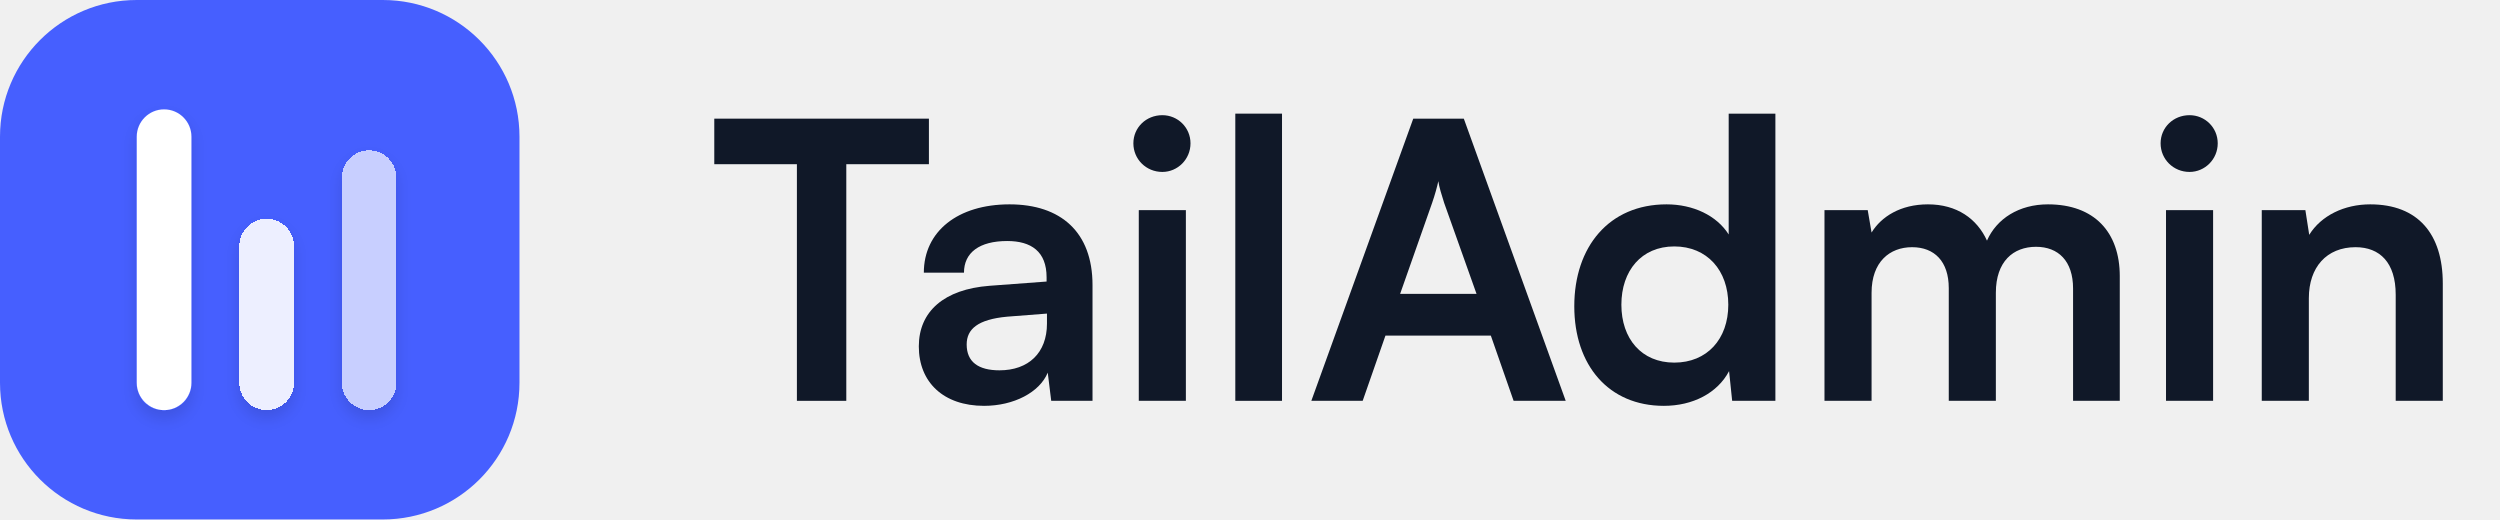
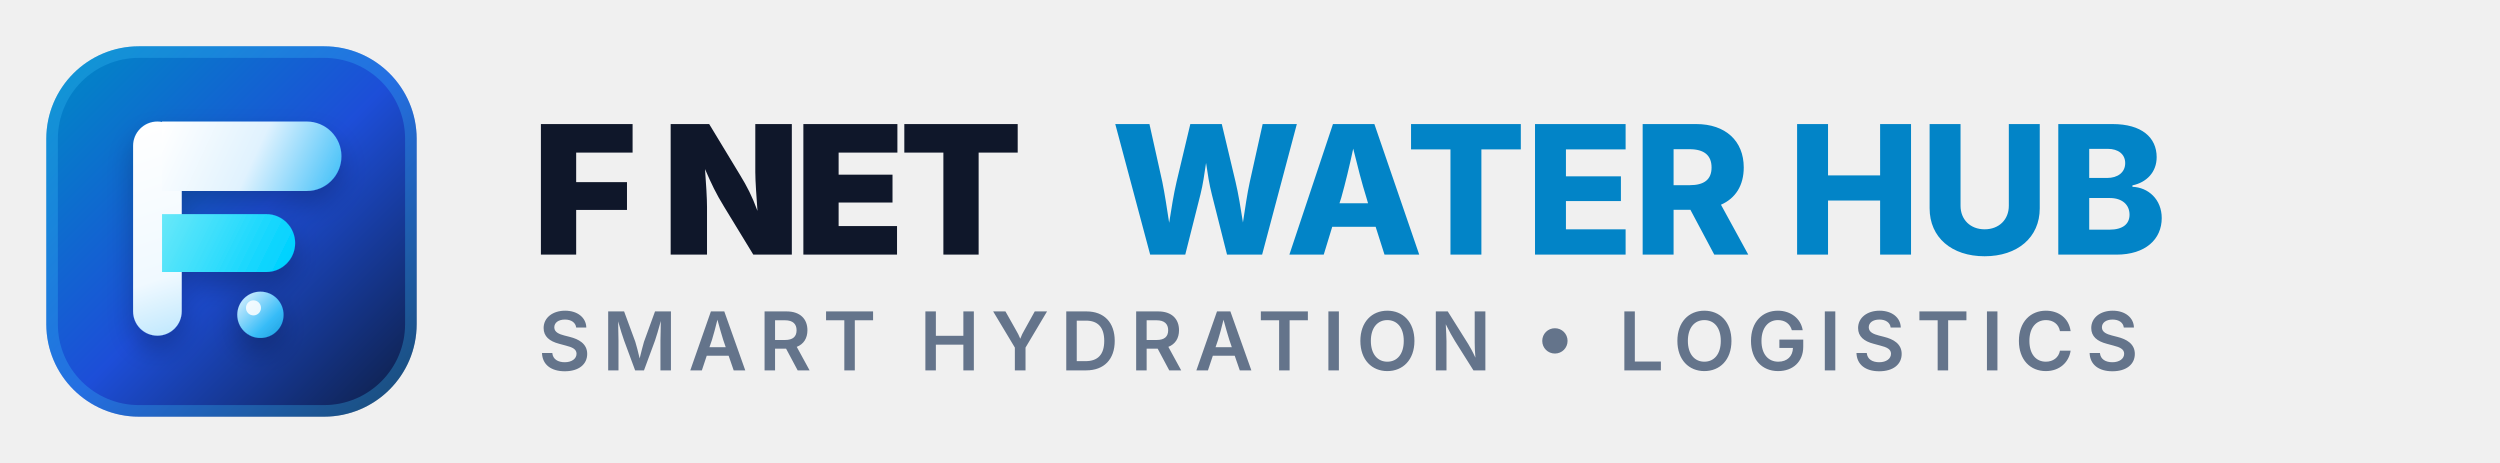
- <svg xmlns="http://www.w3.org/2000/svg" width="154" height="32" viewBox="0 0 154 32" fill="none">
-   <path d="M0 8.421C0 3.77 3.77 0 8.421 0H23.579C28.23 0 32 3.77 32 8.421V23.579C32 28.23 28.23 32 23.579 32H8.421C3.77 32 0 28.23 0 23.579V8.421Z" fill="#465FFF" />
-   <g filter="url(#filter0_d_1624_24907)">
-     <path d="M8.424 8.422C8.424 7.491 9.178 6.737 10.108 6.737V6.737C11.038 6.737 11.792 7.491 11.792 8.422V23.579C11.792 24.51 11.038 25.264 10.108 25.264V25.264C9.178 25.264 8.424 24.51 8.424 23.579V8.422Z" fill="white" />
-   </g>
-   <g filter="url(#filter1_d_1624_24907)">
-     <path d="M14.742 15.157C14.742 14.227 15.496 13.473 16.426 13.473V13.473C17.357 13.473 18.111 14.227 18.111 15.157V23.578C18.111 24.508 17.357 25.262 16.426 25.262V25.262C15.496 25.262 14.742 24.508 14.742 23.578V15.157Z" fill="white" fill-opacity="0.9" shape-rendering="crispEdges" />
-   </g>
-   <g filter="url(#filter2_d_1624_24907)">
-     <path d="M21.055 10.946C21.055 10.016 21.809 9.262 22.739 9.262V9.262C23.669 9.262 24.423 10.016 24.423 10.946V23.578C24.423 24.508 23.669 25.262 22.739 25.262V25.262C21.809 25.262 21.055 24.508 21.055 23.578V10.946Z" fill="white" fill-opacity="0.7" shape-rendering="crispEdges" />
-   </g>
-   <path d="M44 10.115H49.089V24.691H52.132V10.115H57.221V7.309H44V10.115Z" fill="#101828" />
-   <path d="M60.617 25C62.448 25 64.042 24.168 64.541 22.955L64.755 24.691H67.299V17.558C67.299 14.3 65.349 12.588 62.187 12.588C59.001 12.588 56.908 14.252 56.908 16.797H59.381C59.381 15.56 60.332 14.847 62.044 14.847C63.519 14.847 64.47 15.489 64.47 17.082V17.343L60.95 17.605C58.168 17.819 56.599 19.174 56.599 21.338C56.599 23.549 58.121 25 60.617 25ZM61.569 22.812C60.261 22.812 59.547 22.289 59.547 21.219C59.547 20.268 60.237 19.674 62.044 19.507L64.493 19.317V19.935C64.493 21.742 63.352 22.812 61.569 22.812Z" fill="#101828" />
-   <path d="M71.6 10.591C72.551 10.591 73.335 9.806 73.335 8.831C73.335 7.856 72.551 7.095 71.6 7.095C70.601 7.095 69.816 7.856 69.816 8.831C69.816 9.806 70.601 10.591 71.6 10.591ZM70.149 24.691H73.05V12.944H70.149V24.691Z" fill="#101828" />
-   <path d="M78.972 24.691V7H76.095V24.691H78.972Z" fill="#101828" />
-   <path d="M83.941 24.691L85.344 20.672H91.835L93.238 24.691H96.448L90.171 7.309H87.056L80.778 24.691H83.941ZM88.221 12.493C88.387 12.017 88.53 11.494 88.601 11.161C88.649 11.518 88.815 12.041 88.958 12.493L90.955 18.104H86.247L88.221 12.493Z" fill="#101828" />
-   <path d="M102.493 25C104.276 25 105.798 24.215 106.511 22.86L106.701 24.691H109.364V7H106.487V14.443C105.75 13.277 104.3 12.588 102.659 12.588C99.116 12.588 96.976 15.203 96.976 18.865C96.976 22.503 99.092 25 102.493 25ZM103.135 22.337C101.113 22.337 99.877 20.863 99.877 18.77C99.877 16.678 101.113 15.18 103.135 15.18C105.156 15.18 106.463 16.654 106.463 18.77C106.463 20.886 105.156 22.337 103.135 22.337Z" fill="#101828" />
-   <path d="M115.289 24.691V18.033C115.289 16.131 116.406 15.227 117.785 15.227C119.164 15.227 120.044 16.107 120.044 17.748V24.691H122.945V18.033C122.945 16.107 124.015 15.203 125.418 15.203C126.797 15.203 127.701 16.083 127.701 17.771V24.691H130.578V17.011C130.578 14.3 129.008 12.588 126.155 12.588C124.372 12.588 122.993 13.468 122.398 14.823C121.78 13.468 120.543 12.588 118.76 12.588C117.072 12.588 115.883 13.349 115.289 14.324L115.051 12.944H112.388V24.691H115.289Z" fill="#101828" />
-   <path d="M134.876 10.591C135.827 10.591 136.612 9.806 136.612 8.831C136.612 7.856 135.827 7.095 134.876 7.095C133.877 7.095 133.093 7.856 133.093 8.831C133.093 9.806 133.877 10.591 134.876 10.591ZM133.426 24.691H136.327V12.944H133.426V24.691Z" fill="#101828" />
-   <path d="M142.225 24.691V18.366C142.225 16.464 143.318 15.227 145.102 15.227C146.6 15.227 147.575 16.178 147.575 18.152V24.691H150.476V17.462C150.476 14.419 148.954 12.588 146.005 12.588C144.412 12.588 142.985 13.277 142.248 14.466L142.011 12.944H139.324V24.691H142.225Z" fill="#101828" />
+ <svg xmlns="http://www.w3.org/2000/svg" width="216" height="40" viewBox="0 0 216 40" fill="none">
  <defs>
-     <filter id="filter0_d_1624_24907" x="7.424" y="6.237" width="5.368" height="20.526" filterUnits="userSpaceOnUse" color-interpolation-filters="sRGB">
-       <feFlood flood-opacity="0" result="BackgroundImageFix" />
-       <feColorMatrix in="SourceAlpha" type="matrix" values="0 0 0 0 0 0 0 0 0 0 0 0 0 0 0 0 0 0 127 0" result="hardAlpha" />
-       <feOffset dy="0.5" />
-       <feGaussianBlur stdDeviation="0.5" />
-       <feComposite in2="hardAlpha" operator="out" />
-       <feColorMatrix type="matrix" values="0 0 0 0 0 0 0 0 0 0 0 0 0 0 0 0 0 0 0.12 0" />
-       <feBlend mode="normal" in2="BackgroundImageFix" result="effect1_dropShadow_1624_24907" />
-       <feBlend mode="normal" in="SourceGraphic" in2="effect1_dropShadow_1624_24907" result="shape" />
-     </filter>
-     <filter id="filter1_d_1624_24907" x="13.742" y="12.973" width="5.368" height="13.79" filterUnits="userSpaceOnUse" color-interpolation-filters="sRGB">
-       <feFlood flood-opacity="0" result="BackgroundImageFix" />
-       <feColorMatrix in="SourceAlpha" type="matrix" values="0 0 0 0 0 0 0 0 0 0 0 0 0 0 0 0 0 0 127 0" result="hardAlpha" />
-       <feOffset dy="0.5" />
-       <feGaussianBlur stdDeviation="0.5" />
-       <feComposite in2="hardAlpha" operator="out" />
-       <feColorMatrix type="matrix" values="0 0 0 0 0 0 0 0 0 0 0 0 0 0 0 0 0 0 0.12 0" />
-       <feBlend mode="normal" in2="BackgroundImageFix" result="effect1_dropShadow_1624_24907" />
-       <feBlend mode="normal" in="SourceGraphic" in2="effect1_dropShadow_1624_24907" result="shape" />
-     </filter>
-     <filter id="filter2_d_1624_24907" x="20.055" y="8.762" width="5.368" height="18" filterUnits="userSpaceOnUse" color-interpolation-filters="sRGB">
-       <feFlood flood-opacity="0" result="BackgroundImageFix" />
-       <feColorMatrix in="SourceAlpha" type="matrix" values="0 0 0 0 0 0 0 0 0 0 0 0 0 0 0 0 0 0 127 0" result="hardAlpha" />
-       <feOffset dy="0.5" />
-       <feGaussianBlur stdDeviation="0.5" />
-       <feComposite in2="hardAlpha" operator="out" />
-       <feColorMatrix type="matrix" values="0 0 0 0 0 0 0 0 0 0 0 0 0 0 0 0 0 0 0.12 0" />
-       <feBlend mode="normal" in2="BackgroundImageFix" result="effect1_dropShadow_1624_24907" />
-       <feBlend mode="normal" in="SourceGraphic" in2="effect1_dropShadow_1624_24907" result="shape" />
+     <linearGradient id="fnH_light" x1="0" y1="4" x2="32" y2="36" gradientUnits="userSpaceOnUse">
+       <stop offset="0%" stop-color="#0284C7" />
+       <stop offset="45%" stop-color="#1D4ED8" />
+       <stop offset="100%" stop-color="#0B1528" />
+     </linearGradient>
+     <linearGradient id="fnHSpine_light" x1="7" y1="7" x2="13" y2="25" gradientUnits="userSpaceOnUse">
+       <stop offset="0%" stop-color="#FFFFFF" />
+       <stop offset="70%" stop-color="#F0F9FF" />
+       <stop offset="100%" stop-color="#BAE6FD" />
+     </linearGradient>
+     <linearGradient id="fnHTop_light" x1="10" y1="7" x2="25" y2="14" gradientUnits="userSpaceOnUse">
+       <stop offset="0%" stop-color="#FFFFFF" />
+       <stop offset="50%" stop-color="#E0F2FE" />
+       <stop offset="100%" stop-color="#38BDF8" />
+     </linearGradient>
+     <linearGradient id="fnHMid_light" x1="10" y1="15" x2="20" y2="20" gradientUnits="userSpaceOnUse">
+       <stop offset="0%" stop-color="#67E8F9" />
+       <stop offset="100%" stop-color="#00D2FF" />
+     </linearGradient>
+     <linearGradient id="fnHPearl_light" x1="17" y1="21" x2="22" y2="26" gradientUnits="userSpaceOnUse">
+       <stop offset="0%" stop-color="#E0F2FE" />
+       <stop offset="50%" stop-color="#38BDF8" />
+       <stop offset="100%" stop-color="#0284C7" />
+     </linearGradient>
+     <filter id="fnHShadow_light" x="-15%" y="-15%" width="130%" height="130%">
+       <feDropShadow dx="0" dy="1.2" stdDeviation="1.2" flood-color="#000000" flood-opacity="0.25" />
    </filter>
  </defs>
+   <g transform="translate(4, 4)">
+     <rect width="32" height="32" rx="8" fill="url(#fnH_light)" />
+     <rect x="0.5" y="0.5" width="31" height="31" rx="7.5" stroke="#38BDF8" stroke-opacity="0.3" stroke-width="1" />
+     <g filter="url(#fnHShadow_light)">
+       <rect x="7.5" y="6.5" width="4.2" height="18.5" rx="2.1" fill="url(#fnHSpine_light)" />
+       <path d="M10 6.5            H 22.5            C 24.157 6.5 25.5 7.843 25.5 9.5            C 25.5 11.157 24.157 12.5 22.5 12.5            H 10            V 6.5 Z" fill="url(#fnHTop_light)" />
+       <path d="M10 14.5            H 19            C 20.381 14.5 21.5 15.619 21.5 17            C 21.5 18.381 20.381 19.5 19 19.5            H 10            V 14.5 Z" fill="url(#fnHMid_light)" />
+       <circle cx="18.5" cy="23.2" r="2" fill="url(#fnHPearl_light)" />
+       <circle cx="17.9" cy="22.6" r="0.65" fill="#FFFFFF" opacity="0.85" />
+     </g>
+   </g>
+   <text x="46" y="22" font-family="system-ui, -apple-system, 'Inter', 'Segoe UI', Roboto, sans-serif" font-weight="900" font-size="15.5" letter-spacing="-0.03em" fill="#0F172A">F NET</text>
+   <text x="96" y="22" font-family="system-ui, -apple-system, 'Inter', 'Segoe UI', Roboto, sans-serif" font-weight="800" font-size="15.5" letter-spacing="-0.01em" fill="#0284C7">WATER HUB</text>
+   <text x="46.5" y="32" font-family="system-ui, -apple-system, 'Inter', 'Segoe UI', Roboto, sans-serif" font-weight="600" font-size="7" letter-spacing="0.14em" fill="#64748B">SMART HYDRATION • LOGISTICS</text>
</svg>
